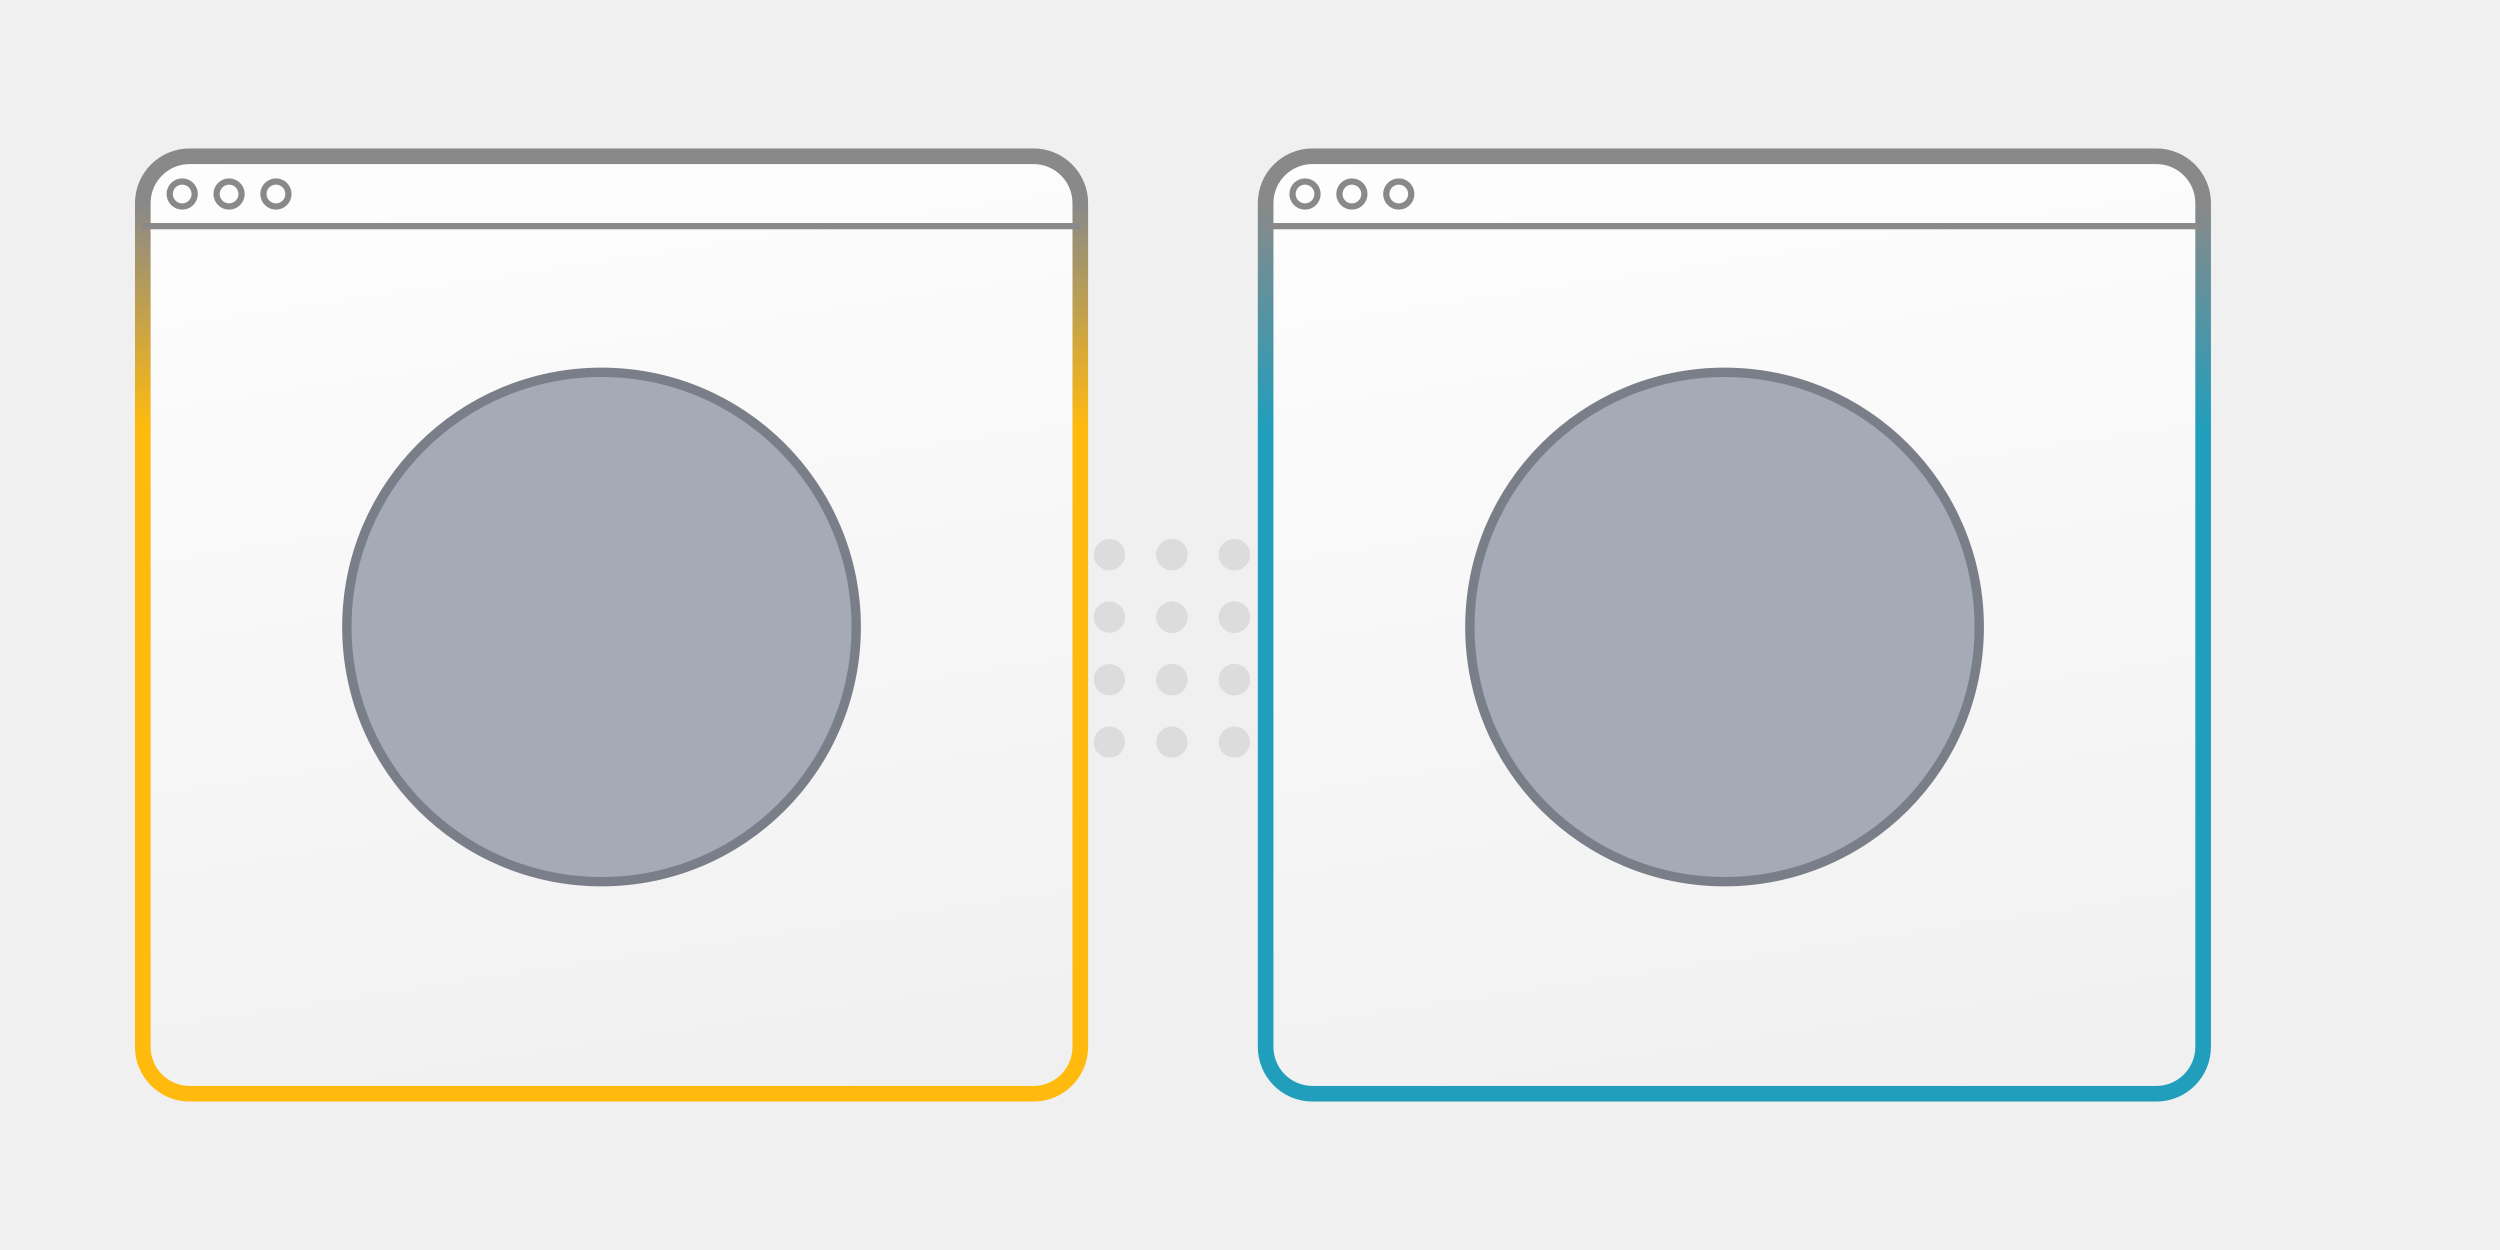
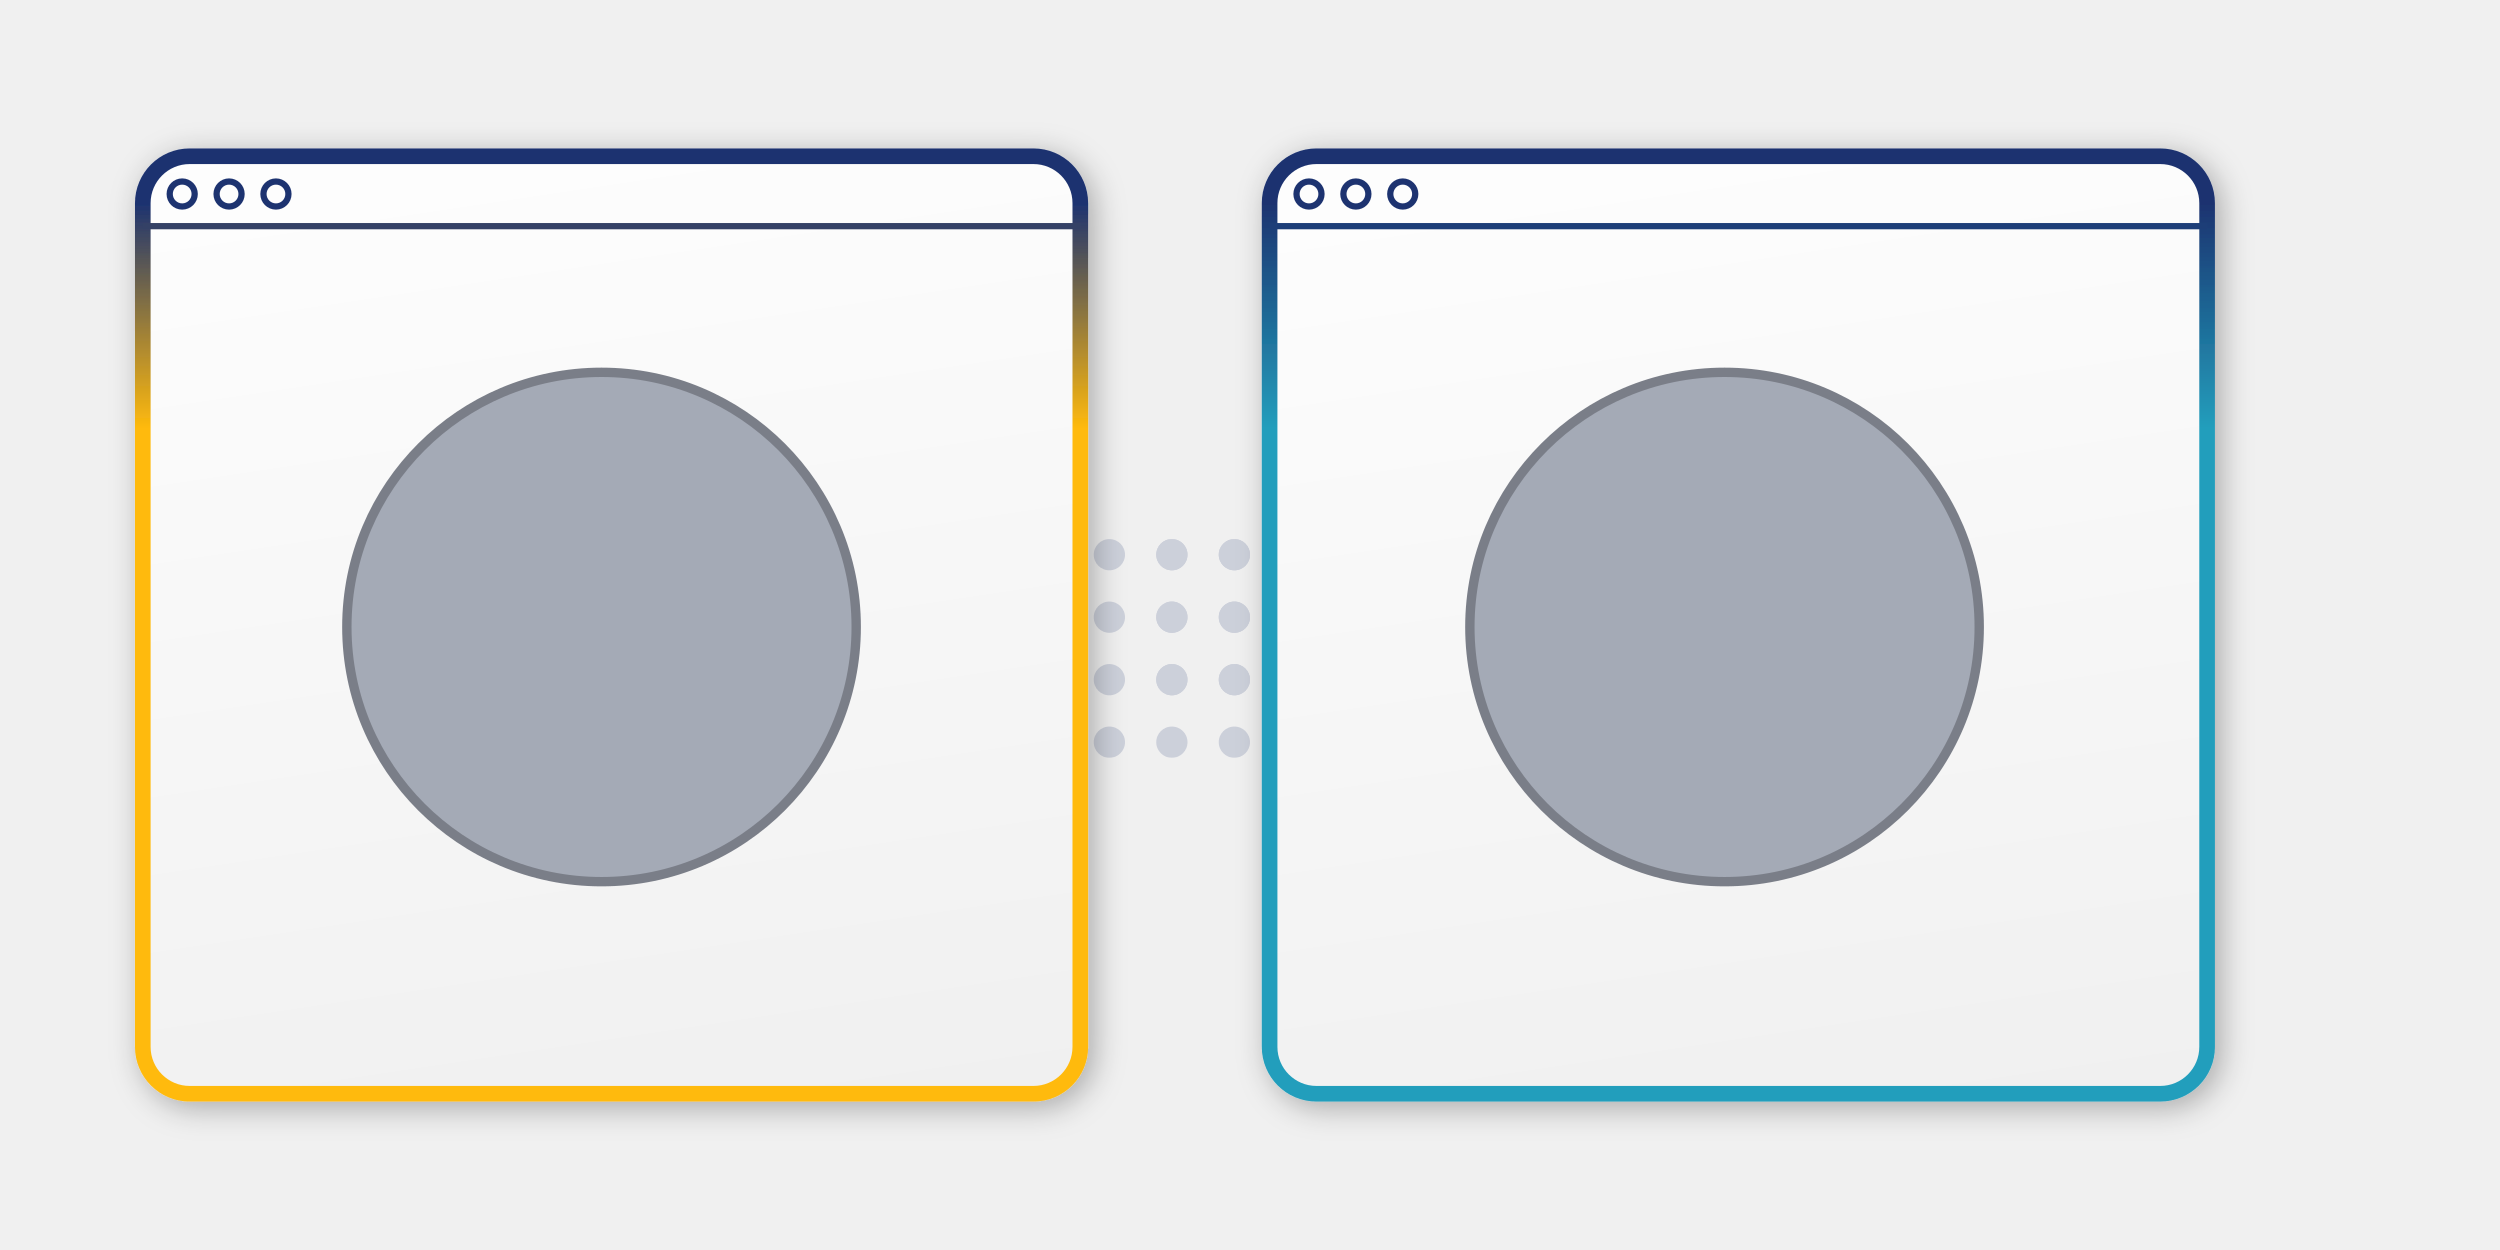
- <svg xmlns="http://www.w3.org/2000/svg" id="eAlCkRuZH3a1" viewBox="0 0 800 400" shape-rendering="geometricPrecision" text-rendering="geometricPrecision">
+ <svg xmlns="http://www.w3.org/2000/svg" id="edoHkBKtCGy1" viewBox="0 0 800 400" shape-rendering="geometricPrecision" text-rendering="geometricPrecision">
  <defs>
-     <filter id="eAlCkRuZH3a126-filter" x="-150%" width="400%" y="-150%" height="400%">
-       <feComponentTransfer id="eAlCkRuZH3a126-filter-brightness-0" result="result">
-         <feFuncR id="eAlCkRuZH3a126-filter-brightness-0-R" type="linear" slope="1" />
-         <feFuncG id="eAlCkRuZH3a126-filter-brightness-0-G" type="linear" slope="1" />
-         <feFuncB id="eAlCkRuZH3a126-filter-brightness-0-B" type="linear" slope="1" />
-       </feComponentTransfer>
-     </filter>
-     <radialGradient id="eAlCkRuZH3a126-fill" cx="0" cy="0" r="0.792" spreadMethod="pad" gradientUnits="objectBoundingBox" gradientTransform="translate(0.336149 0.242566)">
-       <stop id="eAlCkRuZH3a126-fill-0" offset="0%" stop-color="#ffe195" />
-       <stop id="eAlCkRuZH3a126-fill-1" offset="100%" stop-color="#ffba0d" />
-     </radialGradient>
-     <filter id="eAlCkRuZH3a127-filter" x="-150%" width="400%" y="-150%" height="400%">
-       <feComponentTransfer id="eAlCkRuZH3a127-filter-brightness-0" result="result">
-         <feFuncR id="eAlCkRuZH3a127-filter-brightness-0-R" type="linear" slope="1" />
-         <feFuncG id="eAlCkRuZH3a127-filter-brightness-0-G" type="linear" slope="1" />
-         <feFuncB id="eAlCkRuZH3a127-filter-brightness-0-B" type="linear" slope="1" />
-       </feComponentTransfer>
-     </filter>
-     <radialGradient id="eAlCkRuZH3a127-fill" cx="0" cy="0" r="0.792" spreadMethod="pad" gradientUnits="objectBoundingBox" gradientTransform="translate(0.336149 0.242566)">
-       <stop id="eAlCkRuZH3a127-fill-0" offset="0%" stop-color="#8dbac4" />
-       <stop id="eAlCkRuZH3a127-fill-1" offset="100%" stop-color="#219ebc" />
-     </radialGradient>
-     <linearGradient id="eAlCkRuZH3a131-fill" x1="0.276" y1="-0.144" x2="0.483" y2="1.235" spreadMethod="pad" gradientUnits="objectBoundingBox" gradientTransform="translate(0 0)">
-       <stop id="eAlCkRuZH3a131-fill-0" offset="0%" stop-color="#fff" />
-       <stop id="eAlCkRuZH3a131-fill-1" offset="100%" stop-color="#eee" />
-     </linearGradient>
-     <linearGradient id="eAlCkRuZH3a131-stroke" x1="0.5" y1="0" x2="0.5" y2="1" spreadMethod="pad" gradientUnits="objectBoundingBox" gradientTransform="translate(0 0)">
-       <stop id="eAlCkRuZH3a131-stroke-0" offset="5%" stop-color="#898989" />
-       <stop id="eAlCkRuZH3a131-stroke-1" offset="29%" stop-color="#ffba0d" />
-     </linearGradient>
-     <linearGradient id="eAlCkRuZH3a137-fill" x1="0.276" y1="-0.144" x2="0.483" y2="1.235" spreadMethod="pad" gradientUnits="objectBoundingBox" gradientTransform="translate(0 0)">
-       <stop id="eAlCkRuZH3a137-fill-0" offset="0%" stop-color="#fff" />
-       <stop id="eAlCkRuZH3a137-fill-1" offset="100%" stop-color="#eee" />
-     </linearGradient>
-     <linearGradient id="eAlCkRuZH3a137-stroke" x1="0.5" y1="0" x2="0.5" y2="1" spreadMethod="pad" gradientUnits="objectBoundingBox" gradientTransform="translate(0 0)">
-       <stop id="eAlCkRuZH3a137-stroke-0" offset="5%" stop-color="#898989" />
-       <stop id="eAlCkRuZH3a137-stroke-1" offset="29%" stop-color="#219ebc" />
-     </linearGradient>
-     <filter id="eAlCkRuZH3a142-filter" x="-150%" width="400%" y="-150%" height="400%">
-       <feComponentTransfer id="eAlCkRuZH3a142-filter-brightness-0" result="result">
-         <feFuncR id="eAlCkRuZH3a142-filter-brightness-0-R" type="linear" slope="1" />
-         <feFuncG id="eAlCkRuZH3a142-filter-brightness-0-G" type="linear" slope="1" />
-         <feFuncB id="eAlCkRuZH3a142-filter-brightness-0-B" type="linear" slope="1" />
-       </feComponentTransfer>
-     </filter>
-     <radialGradient id="eAlCkRuZH3a142-fill-g1" cx="0" cy="0" r="0.792" spreadMethod="pad" gradientUnits="objectBoundingBox" gradientTransform="translate(0.336149 0.242566)">
-       <stop id="eAlCkRuZH3a142-fill-g1-0" offset="0%" stop-color="#ffe195" />
-       <stop id="eAlCkRuZH3a142-fill-g1-1" offset="100%" stop-color="#ffba0d" />
-     </radialGradient>
-     <filter id="eAlCkRuZH3a143-filter" x="-150%" width="400%" y="-150%" height="400%">
-       <feComponentTransfer id="eAlCkRuZH3a143-filter-brightness-0" result="result">
-         <feFuncR id="eAlCkRuZH3a143-filter-brightness-0-R" type="linear" slope="1" />
-         <feFuncG id="eAlCkRuZH3a143-filter-brightness-0-G" type="linear" slope="1" />
-         <feFuncB id="eAlCkRuZH3a143-filter-brightness-0-B" type="linear" slope="1" />
-       </feComponentTransfer>
-     </filter>
-     <radialGradient id="eAlCkRuZH3a143-fill-g1" cx="0" cy="0" r="0.792" spreadMethod="pad" gradientUnits="objectBoundingBox" gradientTransform="translate(0.336149 0.242566)">
-       <stop id="eAlCkRuZH3a143-fill-g1-0" offset="0%" stop-color="#8dbac4" />
-       <stop id="eAlCkRuZH3a143-fill-g1-1" offset="100%" stop-color="#219ebc" />
-     </radialGradient>
-     <filter id="eAlCkRuZH3a145-filter" x="-150%" width="400%" y="-150%" height="400%">
-       <feGaussianBlur id="eAlCkRuZH3a145-filter-drop-shadow-0-blur" in="SourceAlpha" stdDeviation="6,6" />
-       <feOffset id="eAlCkRuZH3a145-filter-drop-shadow-0-offset" dx="3" dy="3" result="tmp" />
-       <feFlood id="eAlCkRuZH3a145-filter-drop-shadow-0-flood" flood-color="rgba(0,0,0,0.5)" />
-       <feComposite id="eAlCkRuZH3a145-filter-drop-shadow-0-composite" operator="in" in2="tmp" />
-       <feMerge id="eAlCkRuZH3a145-filter-drop-shadow-0-merge" result="result">
-         <feMergeNode id="eAlCkRuZH3a145-filter-drop-shadow-0-merge-node-1" />
-         <feMergeNode id="eAlCkRuZH3a145-filter-drop-shadow-0-merge-node-2" in="SourceGraphic" />
-       </feMerge>
-     </filter>
-     <radialGradient id="eAlCkRuZH3a145-stroke" cx="0" cy="0" r="0.579" spreadMethod="pad" gradientUnits="objectBoundingBox" gradientTransform="translate(0.250967 -0.09144)">
-       <stop id="eAlCkRuZH3a145-stroke-0" offset="0%" stop-color="#95b8cc" />
-       <stop id="eAlCkRuZH3a145-stroke-1" offset="100%" stop-color="#032b43" />
-     </radialGradient>
-     <filter id="eAlCkRuZH3a147-filter" x="-150%" width="400%" y="-150%" height="400%">
-       <feGaussianBlur id="eAlCkRuZH3a147-filter-drop-shadow-0-blur" in="SourceAlpha" stdDeviation="6,6" />
-       <feOffset id="eAlCkRuZH3a147-filter-drop-shadow-0-offset" dx="3" dy="3" result="tmp" />
-       <feFlood id="eAlCkRuZH3a147-filter-drop-shadow-0-flood" flood-color="rgba(0,0,0,0.5)" />
-       <feComposite id="eAlCkRuZH3a147-filter-drop-shadow-0-composite" operator="in" in2="tmp" />
-       <feMerge id="eAlCkRuZH3a147-filter-drop-shadow-0-merge" result="result">
-         <feMergeNode id="eAlCkRuZH3a147-filter-drop-shadow-0-merge-node-1" />
-         <feMergeNode id="eAlCkRuZH3a147-filter-drop-shadow-0-merge-node-2" in="SourceGraphic" />
-       </feMerge>
-     </filter>
-     <radialGradient id="eAlCkRuZH3a147-stroke" cx="0" cy="0" r="0.579" spreadMethod="pad" gradientUnits="objectBoundingBox" gradientTransform="translate(0.250967 -0.09144)">
-       <stop id="eAlCkRuZH3a147-stroke-0" offset="0%" stop-color="#95b8cc" />
-       <stop id="eAlCkRuZH3a147-stroke-1" offset="100%" stop-color="#032b43" />
+     <filter id="edoHkBKtCGy126-filter" x="-150%" width="400%" y="-150%" height="400%">
+       <feComponentTransfer id="edoHkBKtCGy126-filter-brightness-0" result="result">
+         <feFuncR id="edoHkBKtCGy126-filter-brightness-0-R" type="linear" slope="1" />
+         <feFuncG id="edoHkBKtCGy126-filter-brightness-0-G" type="linear" slope="1" />
+         <feFuncB id="edoHkBKtCGy126-filter-brightness-0-B" type="linear" slope="1" />
+       </feComponentTransfer>
+     </filter>
+     <radialGradient id="edoHkBKtCGy126-fill" cx="0" cy="0" r="0.792" spreadMethod="pad" gradientUnits="objectBoundingBox" gradientTransform="translate(0.336149 0.242566)">
+       <stop id="edoHkBKtCGy126-fill-0" offset="0%" stop-color="#ffe195" />
+       <stop id="edoHkBKtCGy126-fill-1" offset="100%" stop-color="#ffba0d" />
+     </radialGradient>
+     <filter id="edoHkBKtCGy127-filter" x="-150%" width="400%" y="-150%" height="400%">
+       <feComponentTransfer id="edoHkBKtCGy127-filter-brightness-0" result="result">
+         <feFuncR id="edoHkBKtCGy127-filter-brightness-0-R" type="linear" slope="1" />
+         <feFuncG id="edoHkBKtCGy127-filter-brightness-0-G" type="linear" slope="1" />
+         <feFuncB id="edoHkBKtCGy127-filter-brightness-0-B" type="linear" slope="1" />
+       </feComponentTransfer>
+     </filter>
+     <radialGradient id="edoHkBKtCGy127-fill" cx="0" cy="0" r="0.792" spreadMethod="pad" gradientUnits="objectBoundingBox" gradientTransform="translate(0.336149 0.242566)">
+       <stop id="edoHkBKtCGy127-fill-0" offset="0%" stop-color="#8dbac4" />
+       <stop id="edoHkBKtCGy127-fill-1" offset="100%" stop-color="#219ebc" />
+     </radialGradient>
+     <filter id="edoHkBKtCGy131-filter" x="-150%" width="400%" y="-150%" height="400%">
+       <feGaussianBlur id="edoHkBKtCGy131-filter-drop-shadow-0-blur" in="SourceAlpha" stdDeviation="5,5" />
+       <feOffset id="edoHkBKtCGy131-filter-drop-shadow-0-offset" dx="2" dy="2" result="tmp" />
+       <feFlood id="edoHkBKtCGy131-filter-drop-shadow-0-flood" flood-color="rgba(0,0,0,0.3)" />
+       <feComposite id="edoHkBKtCGy131-filter-drop-shadow-0-composite" operator="in" in2="tmp" />
+       <feMerge id="edoHkBKtCGy131-filter-drop-shadow-0-merge" result="result">
+         <feMergeNode id="edoHkBKtCGy131-filter-drop-shadow-0-merge-node-1" />
+         <feMergeNode id="edoHkBKtCGy131-filter-drop-shadow-0-merge-node-2" in="SourceGraphic" />
+       </feMerge>
+     </filter>
+     <linearGradient id="edoHkBKtCGy131-fill" x1="0.276" y1="-0.144" x2="0.483" y2="1.235" spreadMethod="pad" gradientUnits="objectBoundingBox" gradientTransform="translate(0 0)">
+       <stop id="edoHkBKtCGy131-fill-0" offset="0%" stop-color="#fff" />
+       <stop id="edoHkBKtCGy131-fill-1" offset="100%" stop-color="#eee" />
+     </linearGradient>
+     <linearGradient id="edoHkBKtCGy131-stroke" x1="0.5" y1="0" x2="0.5" y2="1" spreadMethod="pad" gradientUnits="objectBoundingBox" gradientTransform="translate(0 0)">
+       <stop id="edoHkBKtCGy131-stroke-0" offset="5%" stop-color="#1d3370" />
+       <stop id="edoHkBKtCGy131-stroke-1" offset="29%" stop-color="#ffba0d" />
+     </linearGradient>
+     <filter id="edoHkBKtCGy137-filter" x="-150%" width="400%" y="-150%" height="400%">
+       <feGaussianBlur id="edoHkBKtCGy137-filter-drop-shadow-0-blur" in="SourceAlpha" stdDeviation="5,5" />
+       <feOffset id="edoHkBKtCGy137-filter-drop-shadow-0-offset" dx="2" dy="2" result="tmp" />
+       <feFlood id="edoHkBKtCGy137-filter-drop-shadow-0-flood" flood-color="rgba(0,0,0,0.3)" />
+       <feComposite id="edoHkBKtCGy137-filter-drop-shadow-0-composite" operator="in" in2="tmp" />
+       <feMerge id="edoHkBKtCGy137-filter-drop-shadow-0-merge" result="result">
+         <feMergeNode id="edoHkBKtCGy137-filter-drop-shadow-0-merge-node-1" />
+         <feMergeNode id="edoHkBKtCGy137-filter-drop-shadow-0-merge-node-2" in="SourceGraphic" />
+       </feMerge>
+     </filter>
+     <linearGradient id="edoHkBKtCGy137-fill" x1="0.276" y1="-0.144" x2="0.483" y2="1.235" spreadMethod="pad" gradientUnits="objectBoundingBox" gradientTransform="translate(0 0)">
+       <stop id="edoHkBKtCGy137-fill-0" offset="0%" stop-color="#fff" />
+       <stop id="edoHkBKtCGy137-fill-1" offset="100%" stop-color="#eee" />
+     </linearGradient>
+     <linearGradient id="edoHkBKtCGy137-stroke" x1="0.5" y1="0" x2="0.5" y2="1" spreadMethod="pad" gradientUnits="objectBoundingBox" gradientTransform="translate(0 0)">
+       <stop id="edoHkBKtCGy137-stroke-0" offset="5%" stop-color="#1d3370" />
+       <stop id="edoHkBKtCGy137-stroke-1" offset="29%" stop-color="#219ebc" />
+     </linearGradient>
+     <filter id="edoHkBKtCGy142-filter" x="-150%" width="400%" y="-150%" height="400%">
+       <feComponentTransfer id="edoHkBKtCGy142-filter-brightness-0" result="result">
+         <feFuncR id="edoHkBKtCGy142-filter-brightness-0-R" type="linear" slope="1" />
+         <feFuncG id="edoHkBKtCGy142-filter-brightness-0-G" type="linear" slope="1" />
+         <feFuncB id="edoHkBKtCGy142-filter-brightness-0-B" type="linear" slope="1" />
+       </feComponentTransfer>
+     </filter>
+     <radialGradient id="edoHkBKtCGy142-fill-g1" cx="0" cy="0" r="0.792" spreadMethod="pad" gradientUnits="objectBoundingBox" gradientTransform="translate(0.336149 0.242566)">
+       <stop id="edoHkBKtCGy142-fill-g1-0" offset="0%" stop-color="#ffe195" />
+       <stop id="edoHkBKtCGy142-fill-g1-1" offset="100%" stop-color="#ffba0d" />
+     </radialGradient>
+     <filter id="edoHkBKtCGy143-filter" x="-150%" width="400%" y="-150%" height="400%">
+       <feComponentTransfer id="edoHkBKtCGy143-filter-brightness-0" result="result">
+         <feFuncR id="edoHkBKtCGy143-filter-brightness-0-R" type="linear" slope="1" />
+         <feFuncG id="edoHkBKtCGy143-filter-brightness-0-G" type="linear" slope="1" />
+         <feFuncB id="edoHkBKtCGy143-filter-brightness-0-B" type="linear" slope="1" />
+       </feComponentTransfer>
+     </filter>
+     <radialGradient id="edoHkBKtCGy143-fill-g1" cx="0" cy="0" r="0.792" spreadMethod="pad" gradientUnits="objectBoundingBox" gradientTransform="translate(0.336149 0.242566)">
+       <stop id="edoHkBKtCGy143-fill-g1-0" offset="0%" stop-color="#8dbac4" />
+       <stop id="edoHkBKtCGy143-fill-g1-1" offset="100%" stop-color="#219ebc" />
+     </radialGradient>
+     <filter id="edoHkBKtCGy145-filter" x="-150%" width="400%" y="-150%" height="400%">
+       <feGaussianBlur id="edoHkBKtCGy145-filter-drop-shadow-0-blur" in="SourceAlpha" stdDeviation="6,6" />
+       <feOffset id="edoHkBKtCGy145-filter-drop-shadow-0-offset" dx="3" dy="3" result="tmp" />
+       <feFlood id="edoHkBKtCGy145-filter-drop-shadow-0-flood" flood-color="rgba(0,0,0,0.5)" />
+       <feComposite id="edoHkBKtCGy145-filter-drop-shadow-0-composite" operator="in" in2="tmp" />
+       <feMerge id="edoHkBKtCGy145-filter-drop-shadow-0-merge" result="result">
+         <feMergeNode id="edoHkBKtCGy145-filter-drop-shadow-0-merge-node-1" />
+         <feMergeNode id="edoHkBKtCGy145-filter-drop-shadow-0-merge-node-2" in="SourceGraphic" />
+       </feMerge>
+     </filter>
+     <radialGradient id="edoHkBKtCGy145-stroke" cx="0" cy="0" r="0.579" spreadMethod="pad" gradientUnits="objectBoundingBox" gradientTransform="translate(0.250967 -0.09144)">
+       <stop id="edoHkBKtCGy145-stroke-0" offset="0%" stop-color="#95b8cc" />
+       <stop id="edoHkBKtCGy145-stroke-1" offset="100%" stop-color="#032b43" />
+     </radialGradient>
+     <filter id="edoHkBKtCGy147-filter" x="-150%" width="400%" y="-150%" height="400%">
+       <feGaussianBlur id="edoHkBKtCGy147-filter-drop-shadow-0-blur" in="SourceAlpha" stdDeviation="6,6" />
+       <feOffset id="edoHkBKtCGy147-filter-drop-shadow-0-offset" dx="3" dy="3" result="tmp" />
+       <feFlood id="edoHkBKtCGy147-filter-drop-shadow-0-flood" flood-color="rgba(0,0,0,0.5)" />
+       <feComposite id="edoHkBKtCGy147-filter-drop-shadow-0-composite" operator="in" in2="tmp" />
+       <feMerge id="edoHkBKtCGy147-filter-drop-shadow-0-merge" result="result">
+         <feMergeNode id="edoHkBKtCGy147-filter-drop-shadow-0-merge-node-1" />
+         <feMergeNode id="edoHkBKtCGy147-filter-drop-shadow-0-merge-node-2" in="SourceGraphic" />
+       </feMerge>
+     </filter>
+     <radialGradient id="edoHkBKtCGy147-stroke" cx="0" cy="0" r="0.579" spreadMethod="pad" gradientUnits="objectBoundingBox" gradientTransform="translate(0.250967 -0.09144)">
+       <stop id="edoHkBKtCGy147-stroke-0" offset="0%" stop-color="#95b8cc" />
+       <stop id="edoHkBKtCGy147-stroke-1" offset="100%" stop-color="#032b43" />
    </radialGradient>
  </defs>
-   <g transform="translate(345 172.5)" opacity="0.1" mask="url(#eAlCkRuZH3a123)">
-     <g id="eAlCkRuZH3a3" transform="translate(25 0)">
-       <ellipse rx="5" ry="5" transform="translate(165 5)" stroke-width="0" />
-       <ellipse rx="5" ry="5" transform="translate(65 5)" stroke-width="0" />
-       <ellipse rx="5" ry="5" transform="translate(125 5)" stroke-width="0" />
-       <ellipse rx="5" ry="5" transform="translate(25 5)" stroke-width="0" />
-       <ellipse rx="5" ry="5" transform="translate(185 5)" stroke-width="0" />
-       <ellipse rx="5" ry="5" transform="translate(85 5)" stroke-width="0" />
-       <ellipse rx="5" ry="5" transform="translate(145 5)" stroke-width="0" />
-       <ellipse rx="5" ry="5" transform="translate(-75 5)" stroke-width="0" />
-       <ellipse rx="5" ry="5" transform="translate(-135 5)" stroke-width="0" />
-       <ellipse rx="5" ry="5" transform="translate(-35 5)" stroke-width="0" />
-       <ellipse rx="5" ry="5" transform="translate(-95 5)" stroke-width="0" />
-       <ellipse rx="5" ry="5" transform="translate(5 5)" stroke-width="0" />
-       <ellipse rx="5" ry="5" transform="translate(-155 5)" stroke-width="0" />
-       <ellipse rx="5" ry="5" transform="translate(-55 5)" stroke-width="0" />
-       <ellipse rx="5" ry="5" transform="translate(-115 5)" stroke-width="0" />
-       <ellipse rx="5" ry="5" transform="translate(-15 5)" stroke-width="0" />
-       <ellipse rx="5" ry="5" transform="translate(-175 5)" stroke-width="0" />
-       <ellipse rx="5" ry="5" transform="translate(45 5)" stroke-width="0" />
-       <ellipse rx="5" ry="5" transform="translate(105 5)" stroke-width="0" />
-       <ellipse rx="5" ry="5" transform="translate(105 5)" stroke-width="0" />
-       <ellipse rx="5" ry="5" transform="translate(45 5)" stroke-width="0" />
-       <ellipse rx="5" ry="5" transform="translate(145 5)" stroke-width="0" />
-       <ellipse rx="5" ry="5" transform="translate(85 5)" stroke-width="0" />
-       <ellipse rx="5" ry="5" transform="translate(185 5)" stroke-width="0" />
-       <ellipse rx="5" ry="5" transform="translate(25 5)" stroke-width="0" />
-       <ellipse rx="5" ry="5" transform="translate(125 5)" stroke-width="0" />
-       <ellipse rx="5" ry="5" transform="translate(65 5)" stroke-width="0" />
-       <ellipse rx="5" ry="5" transform="translate(165 5)" stroke-width="0" />
-       <ellipse rx="5" ry="5" transform="translate(5 5)" stroke-width="0" />
-     </g>
-     <g id="eAlCkRuZH3a33" transform="translate(25 40)">
-       <ellipse rx="5" ry="5" transform="translate(165 5)" stroke-width="0" />
-       <ellipse rx="5" ry="5" transform="translate(65 5)" stroke-width="0" />
-       <ellipse rx="5" ry="5" transform="translate(125 5)" stroke-width="0" />
-       <ellipse rx="5" ry="5" transform="translate(25 5)" stroke-width="0" />
-       <ellipse rx="5" ry="5" transform="translate(185 5)" stroke-width="0" />
-       <ellipse rx="5" ry="5" transform="translate(85 5)" stroke-width="0" />
-       <ellipse rx="5" ry="5" transform="translate(145 5)" stroke-width="0" />
-       <ellipse rx="5" ry="5" transform="translate(-75 5)" stroke-width="0" />
-       <ellipse rx="5" ry="5" transform="translate(-135 5)" stroke-width="0" />
-       <ellipse rx="5" ry="5" transform="translate(-35 5)" stroke-width="0" />
-       <ellipse rx="5" ry="5" transform="translate(-95 5)" stroke-width="0" />
-       <ellipse rx="5" ry="5" transform="translate(5 5)" stroke-width="0" />
-       <ellipse rx="5" ry="5" transform="translate(-155 5)" stroke-width="0" />
-       <ellipse rx="5" ry="5" transform="translate(-55 5)" stroke-width="0" />
-       <ellipse rx="5" ry="5" transform="translate(-115 5)" stroke-width="0" />
-       <ellipse rx="5" ry="5" transform="translate(-15 5)" stroke-width="0" />
-       <ellipse rx="5" ry="5" transform="translate(-175 5)" stroke-width="0" />
-       <ellipse rx="5" ry="5" transform="translate(45 5)" stroke-width="0" />
-       <ellipse rx="5" ry="5" transform="translate(105 5)" stroke-width="0" />
-       <ellipse rx="5" ry="5" transform="translate(105 5)" stroke-width="0" />
-       <ellipse rx="5" ry="5" transform="translate(45 5)" stroke-width="0" />
-       <ellipse rx="5" ry="5" transform="translate(145 5)" stroke-width="0" />
-       <ellipse rx="5" ry="5" transform="translate(85 5)" stroke-width="0" />
-       <ellipse rx="5" ry="5" transform="translate(185 5)" stroke-width="0" />
-       <ellipse rx="5" ry="5" transform="translate(25 5)" stroke-width="0" />
-       <ellipse rx="5" ry="5" transform="translate(125 5)" stroke-width="0" />
-       <ellipse rx="5" ry="5" transform="translate(65 5)" stroke-width="0" />
-       <ellipse rx="5" ry="5" transform="translate(165 5)" stroke-width="0" />
-       <ellipse rx="5" ry="5" transform="translate(5 5)" stroke-width="0" />
-     </g>
-     <g id="eAlCkRuZH3a63" transform="translate(25 20)">
-       <ellipse rx="5" ry="5" transform="translate(165 5)" stroke-width="0" />
-       <ellipse rx="5" ry="5" transform="translate(65 5)" stroke-width="0" />
-       <ellipse rx="5" ry="5" transform="translate(125 5)" stroke-width="0" />
-       <ellipse rx="5" ry="5" transform="translate(25 5)" stroke-width="0" />
-       <ellipse rx="5" ry="5" transform="translate(185 5)" stroke-width="0" />
-       <ellipse rx="5" ry="5" transform="translate(85 5)" stroke-width="0" />
-       <ellipse rx="5" ry="5" transform="translate(145 5)" stroke-width="0" />
-       <ellipse rx="5" ry="5" transform="translate(-75 5)" stroke-width="0" />
-       <ellipse rx="5" ry="5" transform="translate(-135 5)" stroke-width="0" />
-       <ellipse rx="5" ry="5" transform="translate(-35 5)" stroke-width="0" />
-       <ellipse rx="5" ry="5" transform="translate(-95 5)" stroke-width="0" />
-       <ellipse rx="5" ry="5" transform="translate(5 5)" stroke-width="0" />
-       <ellipse rx="5" ry="5" transform="translate(-155 5)" stroke-width="0" />
-       <ellipse rx="5" ry="5" transform="translate(-55 5)" stroke-width="0" />
-       <ellipse rx="5" ry="5" transform="translate(-115 5)" stroke-width="0" />
-       <ellipse rx="5" ry="5" transform="translate(-15 5)" stroke-width="0" />
-       <ellipse rx="5" ry="5" transform="translate(-175 5)" stroke-width="0" />
-       <ellipse rx="5" ry="5" transform="translate(45 5)" stroke-width="0" />
-       <ellipse rx="5" ry="5" transform="translate(105 5)" stroke-width="0" />
-       <ellipse rx="5" ry="5" transform="translate(105 5)" stroke-width="0" />
-       <ellipse rx="5" ry="5" transform="translate(45 5)" stroke-width="0" />
-       <ellipse rx="5" ry="5" transform="translate(145 5)" stroke-width="0" />
-       <ellipse rx="5" ry="5" transform="translate(85 5)" stroke-width="0" />
-       <ellipse rx="5" ry="5" transform="translate(185 5)" stroke-width="0" />
-       <ellipse rx="5" ry="5" transform="translate(25 5)" stroke-width="0" />
-       <ellipse rx="5" ry="5" transform="translate(125 5)" stroke-width="0" />
-       <ellipse rx="5" ry="5" transform="translate(65 5)" stroke-width="0" />
-       <ellipse rx="5" ry="5" transform="translate(165 5)" stroke-width="0" />
-       <ellipse rx="5" ry="5" transform="translate(5 5)" stroke-width="0" />
-     </g>
-     <g id="eAlCkRuZH3a93" transform="translate(185 60)">
-       <ellipse rx="5" ry="5" transform="translate(165 5)" stroke-width="0" />
-       <ellipse rx="5" ry="5" transform="translate(65 5)" stroke-width="0" />
-       <ellipse rx="5" ry="5" transform="translate(125 5)" stroke-width="0" />
-       <ellipse rx="5" ry="5" transform="translate(25 5)" stroke-width="0" />
-       <ellipse rx="5" ry="5" transform="translate(185 5)" stroke-width="0" />
-       <ellipse rx="5" ry="5" transform="translate(85 5)" stroke-width="0" />
-       <ellipse rx="5" ry="5" transform="translate(145 5)" stroke-width="0" />
-       <ellipse rx="5" ry="5" transform="translate(-75 5)" stroke-width="0" />
-       <ellipse rx="5" ry="5" transform="translate(-135 5)" stroke-width="0" />
-       <ellipse rx="5" ry="5" transform="translate(-35 5)" stroke-width="0" />
-       <ellipse rx="5" ry="5" transform="translate(-95 5)" stroke-width="0" />
-       <ellipse rx="5" ry="5" transform="translate(5 5)" stroke-width="0" />
-       <ellipse rx="5" ry="5" transform="translate(-155 5)" stroke-width="0" />
-       <ellipse rx="5" ry="5" transform="translate(-55 5)" stroke-width="0" />
-       <ellipse rx="5" ry="5" transform="translate(-115 5)" stroke-width="0" />
-       <ellipse rx="5" ry="5" transform="translate(-15 5)" stroke-width="0" />
-       <ellipse rx="5" ry="5" transform="translate(-175 5)" stroke-width="0" />
-       <ellipse rx="5" ry="5" transform="translate(45 5)" stroke-width="0" />
-       <ellipse rx="5" ry="5" transform="translate(105 5)" stroke-width="0" />
-       <ellipse rx="5" ry="5" transform="translate(105 5)" stroke-width="0" />
-       <ellipse rx="5" ry="5" transform="translate(45 5)" stroke-width="0" />
-       <ellipse rx="5" ry="5" transform="translate(145 5)" stroke-width="0" />
-       <ellipse rx="5" ry="5" transform="translate(85 5)" stroke-width="0" />
-       <ellipse rx="5" ry="5" transform="translate(185 5)" stroke-width="0" />
-       <ellipse rx="5" ry="5" transform="translate(25 5)" stroke-width="0" />
-       <ellipse rx="5" ry="5" transform="translate(125 5)" stroke-width="0" />
-       <ellipse rx="5" ry="5" transform="translate(65 5)" stroke-width="0" />
-       <ellipse rx="5" ry="5" transform="translate(165 5)" stroke-width="0" />
-       <ellipse rx="5" ry="5" transform="translate(5 5)" stroke-width="0" />
-     </g>
-     <mask id="eAlCkRuZH3a123" mask-type="luminance" x="-150%" y="-150%" height="400%" width="400%">
+   <g transform="translate(345 172.5)" opacity="0.2" mask="url(#edoHkBKtCGy123)">
+     <g id="edoHkBKtCGy3" transform="translate(25 0)">
+       <ellipse rx="5" ry="5" transform="translate(165 5)" fill="#1e3370" stroke-width="0" />
+       <ellipse rx="5" ry="5" transform="translate(65 5)" fill="#1e3370" stroke-width="0" />
+       <ellipse rx="5" ry="5" transform="translate(125 5)" fill="#1e3370" stroke-width="0" />
+       <ellipse rx="5" ry="5" transform="translate(25 5)" fill="#1e3370" stroke-width="0" />
+       <ellipse rx="5" ry="5" transform="translate(185 5)" fill="#1e3370" stroke-width="0" />
+       <ellipse rx="5" ry="5" transform="translate(85 5)" fill="#1e3370" stroke-width="0" />
+       <ellipse rx="5" ry="5" transform="translate(145 5)" fill="#1e3370" stroke-width="0" />
+       <ellipse rx="5" ry="5" transform="translate(-75 5)" fill="#1e3370" stroke-width="0" />
+       <ellipse rx="5" ry="5" transform="translate(-135 5)" fill="#1e3370" stroke-width="0" />
+       <ellipse rx="5" ry="5" transform="translate(-35 5)" fill="#1e3370" stroke-width="0" />
+       <ellipse rx="5" ry="5" transform="translate(-95 5)" fill="#1e3370" stroke-width="0" />
+       <ellipse rx="5" ry="5" transform="translate(5 5)" fill="#1e3370" stroke-width="0" />
+       <ellipse rx="5" ry="5" transform="translate(-155 5)" fill="#1e3370" stroke-width="0" />
+       <ellipse rx="5" ry="5" transform="translate(-55 5)" fill="#1e3370" stroke-width="0" />
+       <ellipse rx="5" ry="5" transform="translate(-115 5)" fill="#1e3370" stroke-width="0" />
+       <ellipse rx="5" ry="5" transform="translate(-15 5)" fill="#1e3370" stroke-width="0" />
+       <ellipse rx="5" ry="5" transform="translate(-175 5)" fill="#1e3370" stroke-width="0" />
+       <ellipse rx="5" ry="5" transform="translate(45 5)" fill="#1e3370" stroke-width="0" />
+       <ellipse rx="5" ry="5" transform="translate(105 5)" fill="#1e3370" stroke-width="0" />
+       <ellipse rx="5" ry="5" transform="translate(105 5)" fill="#1e3370" stroke-width="0" />
+       <ellipse rx="5" ry="5" transform="translate(45 5)" fill="#1e3370" stroke-width="0" />
+       <ellipse rx="5" ry="5" transform="translate(145 5)" fill="#1e3370" stroke-width="0" />
+       <ellipse rx="5" ry="5" transform="translate(85 5)" fill="#1e3370" stroke-width="0" />
+       <ellipse rx="5" ry="5" transform="translate(185 5)" fill="#1e3370" stroke-width="0" />
+       <ellipse rx="5" ry="5" transform="translate(25 5)" fill="#1e3370" stroke-width="0" />
+       <ellipse rx="5" ry="5" transform="translate(125 5)" fill="#1e3370" stroke-width="0" />
+       <ellipse rx="5" ry="5" transform="translate(65 5)" fill="#1e3370" stroke-width="0" />
+       <ellipse rx="5" ry="5" transform="translate(165 5)" fill="#1e3370" stroke-width="0" />
+       <ellipse rx="5" ry="5" transform="translate(5 5)" fill="#1e3370" stroke-width="0" />
+     </g>
+     <g id="edoHkBKtCGy33" transform="translate(25 40)">
+       <ellipse rx="5" ry="5" transform="translate(165 5)" fill="#1e3370" stroke-width="0" />
+       <ellipse rx="5" ry="5" transform="translate(65 5)" fill="#1e3370" stroke-width="0" />
+       <ellipse rx="5" ry="5" transform="translate(125 5)" fill="#1e3370" stroke-width="0" />
+       <ellipse rx="5" ry="5" transform="translate(25 5)" fill="#1e3370" stroke-width="0" />
+       <ellipse rx="5" ry="5" transform="translate(185 5)" fill="#1e3370" stroke-width="0" />
+       <ellipse rx="5" ry="5" transform="translate(85 5)" fill="#1e3370" stroke-width="0" />
+       <ellipse rx="5" ry="5" transform="translate(145 5)" fill="#1e3370" stroke-width="0" />
+       <ellipse rx="5" ry="5" transform="translate(-75 5)" fill="#1e3370" stroke-width="0" />
+       <ellipse rx="5" ry="5" transform="translate(-135 5)" fill="#1e3370" stroke-width="0" />
+       <ellipse rx="5" ry="5" transform="translate(-35 5)" fill="#1e3370" stroke-width="0" />
+       <ellipse rx="5" ry="5" transform="translate(-95 5)" fill="#1e3370" stroke-width="0" />
+       <ellipse rx="5" ry="5" transform="translate(5 5)" fill="#1e3370" stroke-width="0" />
+       <ellipse rx="5" ry="5" transform="translate(-155 5)" fill="#1e3370" stroke-width="0" />
+       <ellipse rx="5" ry="5" transform="translate(-55 5)" fill="#1e3370" stroke-width="0" />
+       <ellipse rx="5" ry="5" transform="translate(-115 5)" fill="#1e3370" stroke-width="0" />
+       <ellipse rx="5" ry="5" transform="translate(-15 5)" fill="#1e3370" stroke-width="0" />
+       <ellipse rx="5" ry="5" transform="translate(-175 5)" fill="#1e3370" stroke-width="0" />
+       <ellipse rx="5" ry="5" transform="translate(45 5)" fill="#1e3370" stroke-width="0" />
+       <ellipse rx="5" ry="5" transform="translate(105 5)" fill="#1e3370" stroke-width="0" />
+       <ellipse rx="5" ry="5" transform="translate(105 5)" fill="#1e3370" stroke-width="0" />
+       <ellipse rx="5" ry="5" transform="translate(45 5)" fill="#1e3370" stroke-width="0" />
+       <ellipse rx="5" ry="5" transform="translate(145 5)" fill="#1e3370" stroke-width="0" />
+       <ellipse rx="5" ry="5" transform="translate(85 5)" fill="#1e3370" stroke-width="0" />
+       <ellipse rx="5" ry="5" transform="translate(185 5)" fill="#1e3370" stroke-width="0" />
+       <ellipse rx="5" ry="5" transform="translate(25 5)" fill="#1e3370" stroke-width="0" />
+       <ellipse rx="5" ry="5" transform="translate(125 5)" fill="#1e3370" stroke-width="0" />
+       <ellipse rx="5" ry="5" transform="translate(65 5)" fill="#1e3370" stroke-width="0" />
+       <ellipse rx="5" ry="5" transform="translate(165 5)" fill="#1e3370" stroke-width="0" />
+       <ellipse rx="5" ry="5" transform="translate(5 5)" fill="#1e3370" stroke-width="0" />
+     </g>
+     <g id="edoHkBKtCGy63" transform="translate(25 20)">
+       <ellipse rx="5" ry="5" transform="translate(165 5)" fill="#1e3370" stroke-width="0" />
+       <ellipse rx="5" ry="5" transform="translate(65 5)" fill="#1e3370" stroke-width="0" />
+       <ellipse rx="5" ry="5" transform="translate(125 5)" fill="#1e3370" stroke-width="0" />
+       <ellipse rx="5" ry="5" transform="translate(25 5)" fill="#1e3370" stroke-width="0" />
+       <ellipse rx="5" ry="5" transform="translate(185 5)" fill="#1e3370" stroke-width="0" />
+       <ellipse rx="5" ry="5" transform="translate(85 5)" fill="#1e3370" stroke-width="0" />
+       <ellipse rx="5" ry="5" transform="translate(145 5)" fill="#1e3370" stroke-width="0" />
+       <ellipse rx="5" ry="5" transform="translate(-75 5)" fill="#1e3370" stroke-width="0" />
+       <ellipse rx="5" ry="5" transform="translate(-135 5)" fill="#1e3370" stroke-width="0" />
+       <ellipse rx="5" ry="5" transform="translate(-35 5)" fill="#1e3370" stroke-width="0" />
+       <ellipse rx="5" ry="5" transform="translate(-95 5)" fill="#1e3370" stroke-width="0" />
+       <ellipse rx="5" ry="5" transform="translate(5 5)" fill="#1e3370" stroke-width="0" />
+       <ellipse rx="5" ry="5" transform="translate(-155 5)" fill="#1e3370" stroke-width="0" />
+       <ellipse rx="5" ry="5" transform="translate(-55 5)" fill="#1e3370" stroke-width="0" />
+       <ellipse rx="5" ry="5" transform="translate(-115 5)" fill="#1e3370" stroke-width="0" />
+       <ellipse rx="5" ry="5" transform="translate(-15 5)" fill="#1e3370" stroke-width="0" />
+       <ellipse rx="5" ry="5" transform="translate(-175 5)" fill="#1e3370" stroke-width="0" />
+       <ellipse rx="5" ry="5" transform="translate(45 5)" fill="#1e3370" stroke-width="0" />
+       <ellipse rx="5" ry="5" transform="translate(105 5)" fill="#1e3370" stroke-width="0" />
+       <ellipse rx="5" ry="5" transform="translate(105 5)" fill="#1e3370" stroke-width="0" />
+       <ellipse rx="5" ry="5" transform="translate(45 5)" fill="#1e3370" stroke-width="0" />
+       <ellipse rx="5" ry="5" transform="translate(145 5)" fill="#1e3370" stroke-width="0" />
+       <ellipse rx="5" ry="5" transform="translate(85 5)" fill="#1e3370" stroke-width="0" />
+       <ellipse rx="5" ry="5" transform="translate(185 5)" fill="#1e3370" stroke-width="0" />
+       <ellipse rx="5" ry="5" transform="translate(25 5)" fill="#1e3370" stroke-width="0" />
+       <ellipse rx="5" ry="5" transform="translate(125 5)" fill="#1e3370" stroke-width="0" />
+       <ellipse rx="5" ry="5" transform="translate(65 5)" fill="#1e3370" stroke-width="0" />
+       <ellipse rx="5" ry="5" transform="translate(165 5)" fill="#1e3370" stroke-width="0" />
+       <ellipse rx="5" ry="5" transform="translate(5 5)" fill="#1e3370" stroke-width="0" />
+     </g>
+     <g id="edoHkBKtCGy93" transform="translate(185 60)">
+       <ellipse rx="5" ry="5" transform="translate(165 5)" fill="#1e3370" stroke-width="0" />
+       <ellipse rx="5" ry="5" transform="translate(65 5)" fill="#1e3370" stroke-width="0" />
+       <ellipse rx="5" ry="5" transform="translate(125 5)" fill="#1e3370" stroke-width="0" />
+       <ellipse rx="5" ry="5" transform="translate(25 5)" fill="#1e3370" stroke-width="0" />
+       <ellipse rx="5" ry="5" transform="translate(185 5)" fill="#1e3370" stroke-width="0" />
+       <ellipse rx="5" ry="5" transform="translate(85 5)" fill="#1e3370" stroke-width="0" />
+       <ellipse rx="5" ry="5" transform="translate(145 5)" fill="#1e3370" stroke-width="0" />
+       <ellipse rx="5" ry="5" transform="translate(-75 5)" fill="#1e3370" stroke-width="0" />
+       <ellipse rx="5" ry="5" transform="translate(-135 5)" fill="#1e3370" stroke-width="0" />
+       <ellipse rx="5" ry="5" transform="translate(-35 5)" fill="#1e3370" stroke-width="0" />
+       <ellipse rx="5" ry="5" transform="translate(-95 5)" fill="#1e3370" stroke-width="0" />
+       <ellipse rx="5" ry="5" transform="translate(5 5)" fill="#1e3370" stroke-width="0" />
+       <ellipse rx="5" ry="5" transform="translate(-155 5)" fill="#1e3370" stroke-width="0" />
+       <ellipse rx="5" ry="5" transform="translate(-55 5)" fill="#1e3370" stroke-width="0" />
+       <ellipse rx="5" ry="5" transform="translate(-115 5)" fill="#1e3370" stroke-width="0" />
+       <ellipse rx="5" ry="5" transform="translate(-15 5)" fill="#1e3370" stroke-width="0" />
+       <ellipse rx="5" ry="5" transform="translate(-175 5)" fill="#1e3370" stroke-width="0" />
+       <ellipse rx="5" ry="5" transform="translate(45 5)" fill="#1e3370" stroke-width="0" />
+       <ellipse rx="5" ry="5" transform="translate(105 5)" fill="#1e3370" stroke-width="0" />
+       <ellipse rx="5" ry="5" transform="translate(105 5)" fill="#1e3370" stroke-width="0" />
+       <ellipse rx="5" ry="5" transform="translate(45 5)" fill="#1e3370" stroke-width="0" />
+       <ellipse rx="5" ry="5" transform="translate(145 5)" fill="#1e3370" stroke-width="0" />
+       <ellipse rx="5" ry="5" transform="translate(85 5)" fill="#1e3370" stroke-width="0" />
+       <ellipse rx="5" ry="5" transform="translate(185 5)" fill="#1e3370" stroke-width="0" />
+       <ellipse rx="5" ry="5" transform="translate(25 5)" fill="#1e3370" stroke-width="0" />
+       <ellipse rx="5" ry="5" transform="translate(125 5)" fill="#1e3370" stroke-width="0" />
+       <ellipse rx="5" ry="5" transform="translate(65 5)" fill="#1e3370" stroke-width="0" />
+       <ellipse rx="5" ry="5" transform="translate(165 5)" fill="#1e3370" stroke-width="0" />
+       <ellipse rx="5" ry="5" transform="translate(5 5)" fill="#1e3370" stroke-width="0" />
+     </g>
+     <mask id="edoHkBKtCGy123" mask-type="luminance" x="-150%" y="-150%" height="400%" width="400%">
      <rect width="60" height="70" rx="0" ry="0" fill="#d2dbed" stroke-width="0" />
    </mask>
  </g>
-   <g mask="url(#eAlCkRuZH3a128)">
-     <ellipse id="eAlCkRuZH3a126" rx="81.498" ry="81.498" transform="matrix(.2 0 0 0.2 328.5369 184.4116)" filter="url(#eAlCkRuZH3a126-filter)" fill="url(#eAlCkRuZH3a126-fill)" stroke="#e6aa15" stroke-width="3" />
-     <ellipse id="eAlCkRuZH3a127" rx="81.498" ry="81.498" transform="matrix(.2 0 0 0.2 422.5729 227.4775)" filter="url(#eAlCkRuZH3a127-filter)" fill="url(#eAlCkRuZH3a127-fill)" stroke="#1c859e" stroke-width="3" />
-     <mask id="eAlCkRuZH3a128" mask-type="luminance" x="-150%" y="-150%" height="400%" width="400%">
+   <g mask="url(#edoHkBKtCGy128)">
+     <ellipse id="edoHkBKtCGy126" rx="81.498" ry="81.498" transform="matrix(.2 0 0 0.2 328.5369 184.4116)" filter="url(#edoHkBKtCGy126-filter)" fill="url(#edoHkBKtCGy126-fill)" stroke="#e6aa15" stroke-width="3" />
+     <ellipse id="edoHkBKtCGy127" rx="81.498" ry="81.498" transform="matrix(.2 0 0 0.2 422.5729 227.4775)" filter="url(#edoHkBKtCGy127-filter)" fill="url(#edoHkBKtCGy127-fill)" stroke="#1c859e" stroke-width="3" />
+     <mask id="edoHkBKtCGy128" mask-type="luminance" x="-150%" y="-150%" height="400%" width="400%">
      <rect width="61.726" height="95.926" rx="0" ry="0" transform="translate(344.7014 160.7955)" fill="#fff" stroke-width="0" />
    </mask>
  </g>
  <g transform="translate(126.7792 145)">
-     <rect width="300" height="300" rx="15" ry="15" transform="translate(-81.08321-95)" fill="url(#eAlCkRuZH3a131-fill)" stroke="url(#eAlCkRuZH3a131-stroke)" stroke-width="5" />
-     <path d="M5,18.887h300" transform="translate(-86.08321-91.51475)" fill="none" stroke="#898989" stroke-width="2" />
-     <ellipse rx="4" ry="4" transform="translate(-68.4768-82.91598)" fill="none" stroke="#898989" stroke-width="2" />
-     <ellipse rx="4" ry="4" transform="translate(-53.4768-82.91598)" fill="none" stroke="#898989" stroke-width="2" />
-     <ellipse rx="4" ry="4" transform="translate(-38.4768-82.91598)" fill="none" stroke="#898989" stroke-width="2" />
-   </g>
-   <g transform="translate(486.0832 145)">
-     <rect width="300" height="300" rx="15" ry="15" transform="translate(-81.08321-95)" fill="url(#eAlCkRuZH3a137-fill)" stroke="url(#eAlCkRuZH3a137-stroke)" stroke-width="5" />
-     <path d="M5,18.887h300" transform="translate(-86.08321-91.51475)" fill="none" stroke="#898989" stroke-width="2" />
-     <ellipse rx="4" ry="4" transform="translate(-68.4768-82.91598)" fill="none" stroke="#898989" stroke-width="2" />
-     <ellipse rx="4" ry="4" transform="translate(-53.4768-82.91598)" fill="none" stroke="#898989" stroke-width="2" />
-     <ellipse rx="4" ry="4" transform="translate(-38.4768-82.91598)" fill="none" stroke="#898989" stroke-width="2" />
-   </g>
-   <ellipse id="eAlCkRuZH3a142" rx="81.498" ry="81.498" transform="translate(192.4889 200.6384)" filter="url(#eAlCkRuZH3a142-filter)" fill="#a4aab6" stroke="#7a7e88" stroke-width="3" />
-   <ellipse id="eAlCkRuZH3a143" rx="81.498" ry="81.498" transform="translate(551.8544 200.6384)" filter="url(#eAlCkRuZH3a143-filter)" fill="#a4aab6" stroke="#7a7e88" stroke-width="3" />
+     <rect width="300" height="300" rx="15" ry="15" transform="translate(-81.08321-95)" filter="url(#edoHkBKtCGy131-filter)" fill="url(#edoHkBKtCGy131-fill)" stroke="url(#edoHkBKtCGy131-stroke)" stroke-width="5" />
+     <path d="M5,18.887h300" transform="translate(-86.08321-91.51475)" fill="none" stroke="#344166" stroke-width="2" />
+     <ellipse rx="4" ry="4" transform="translate(-68.4768-82.91598)" fill="none" stroke="#1d3370" stroke-width="2" />
+     <ellipse rx="4" ry="4" transform="translate(-53.4768-82.91598)" fill="none" stroke="#1d3370" stroke-width="2" />
+     <ellipse rx="4" ry="4" transform="translate(-38.4768-82.91598)" fill="none" stroke="#1d3370" stroke-width="2" />
+   </g>
+   <g transform="translate(487.3565 145)">
+     <rect width="300" height="300" rx="15" ry="15" transform="translate(-81.08321-95)" filter="url(#edoHkBKtCGy137-filter)" fill="url(#edoHkBKtCGy137-fill)" stroke="url(#edoHkBKtCGy137-stroke)" stroke-width="5" />
+     <path d="M5,18.887h300" transform="translate(-86.08321-91.51475)" fill="none" stroke="#1d3e78" stroke-width="2" />
+     <ellipse rx="4" ry="4" transform="translate(-68.4768-82.91598)" fill="none" stroke="#1d3370" stroke-width="2" />
+     <ellipse rx="4" ry="4" transform="translate(-53.4768-82.91598)" fill="none" stroke="#1d3370" stroke-width="2" />
+     <ellipse rx="4" ry="4" transform="translate(-38.4768-82.91598)" fill="none" stroke="#1d3370" stroke-width="2" />
+   </g>
+   <ellipse id="edoHkBKtCGy142" rx="81.498" ry="81.498" transform="translate(192.4889 200.6384)" filter="url(#edoHkBKtCGy142-filter)" fill="#a4aab6" stroke="#7a7e88" stroke-width="3" />
+   <ellipse id="edoHkBKtCGy143" rx="81.498" ry="81.498" transform="translate(551.8544 200.6384)" filter="url(#edoHkBKtCGy143-filter)" fill="#a4aab6" stroke="#7a7e88" stroke-width="3" />
  <g transform="matrix(1.4 0 0 1.4 149.2195 201.4075)">
-     <path id="eAlCkRuZH3a145" d="M51.927,20.916c3.834,1.489,3.541,6.77-.436,7.863L31.425,34.295L22.261,52.234c-1.816,3.555-7.306,2.914-8.173-.955L4.745,9.617C4.012,6.347,7.403,3.626,10.643,4.884L51.927,20.916Z" transform="matrix(0 0 0 0 12.50081 12.81362)" clip-rule="evenodd" filter="url(#eAlCkRuZH3a145-filter)" fill="#1f3745" fill-rule="evenodd" stroke="url(#eAlCkRuZH3a145-stroke)" stroke-width="1.75" />
+     <path id="edoHkBKtCGy145" d="M51.927,20.916c3.834,1.489,3.541,6.77-.436,7.863L31.425,34.295L22.261,52.234c-1.816,3.555-7.306,2.914-8.173-.955L4.745,9.617C4.012,6.347,7.403,3.626,10.643,4.884L51.927,20.916Z" transform="matrix(0 0 0 0 12.50081 12.81362)" clip-rule="evenodd" filter="url(#edoHkBKtCGy145-filter)" fill="#1f3745" fill-rule="evenodd" stroke="url(#edoHkBKtCGy145-stroke)" stroke-width="1.75" />
  </g>
  <g transform="matrix(1.4 0 0 1.4 546.6811 159.1074)">
-     <path id="eAlCkRuZH3a147" d="M51.927,20.916c3.834,1.489,3.541,6.77-.436,7.863L31.425,34.295L22.261,52.234c-1.816,3.555-7.306,2.914-8.173-.955L4.745,9.617C4.012,6.347,7.403,3.626,10.643,4.884L51.927,20.916Z" transform="matrix(0 0 0 0 12.50081 12.81362)" clip-rule="evenodd" filter="url(#eAlCkRuZH3a147-filter)" fill="#1f3745" fill-rule="evenodd" stroke="url(#eAlCkRuZH3a147-stroke)" stroke-width="1.75" />
+     <path id="edoHkBKtCGy147" d="M51.927,20.916c3.834,1.489,3.541,6.77-.436,7.863L31.425,34.295L22.261,52.234c-1.816,3.555-7.306,2.914-8.173-.955L4.745,9.617C4.012,6.347,7.403,3.626,10.643,4.884L51.927,20.916Z" transform="matrix(0 0 0 0 12.50081 12.81362)" clip-rule="evenodd" filter="url(#edoHkBKtCGy147-filter)" fill="#1f3745" fill-rule="evenodd" stroke="url(#edoHkBKtCGy147-stroke)" stroke-width="1.75" />
  </g>
</svg>
